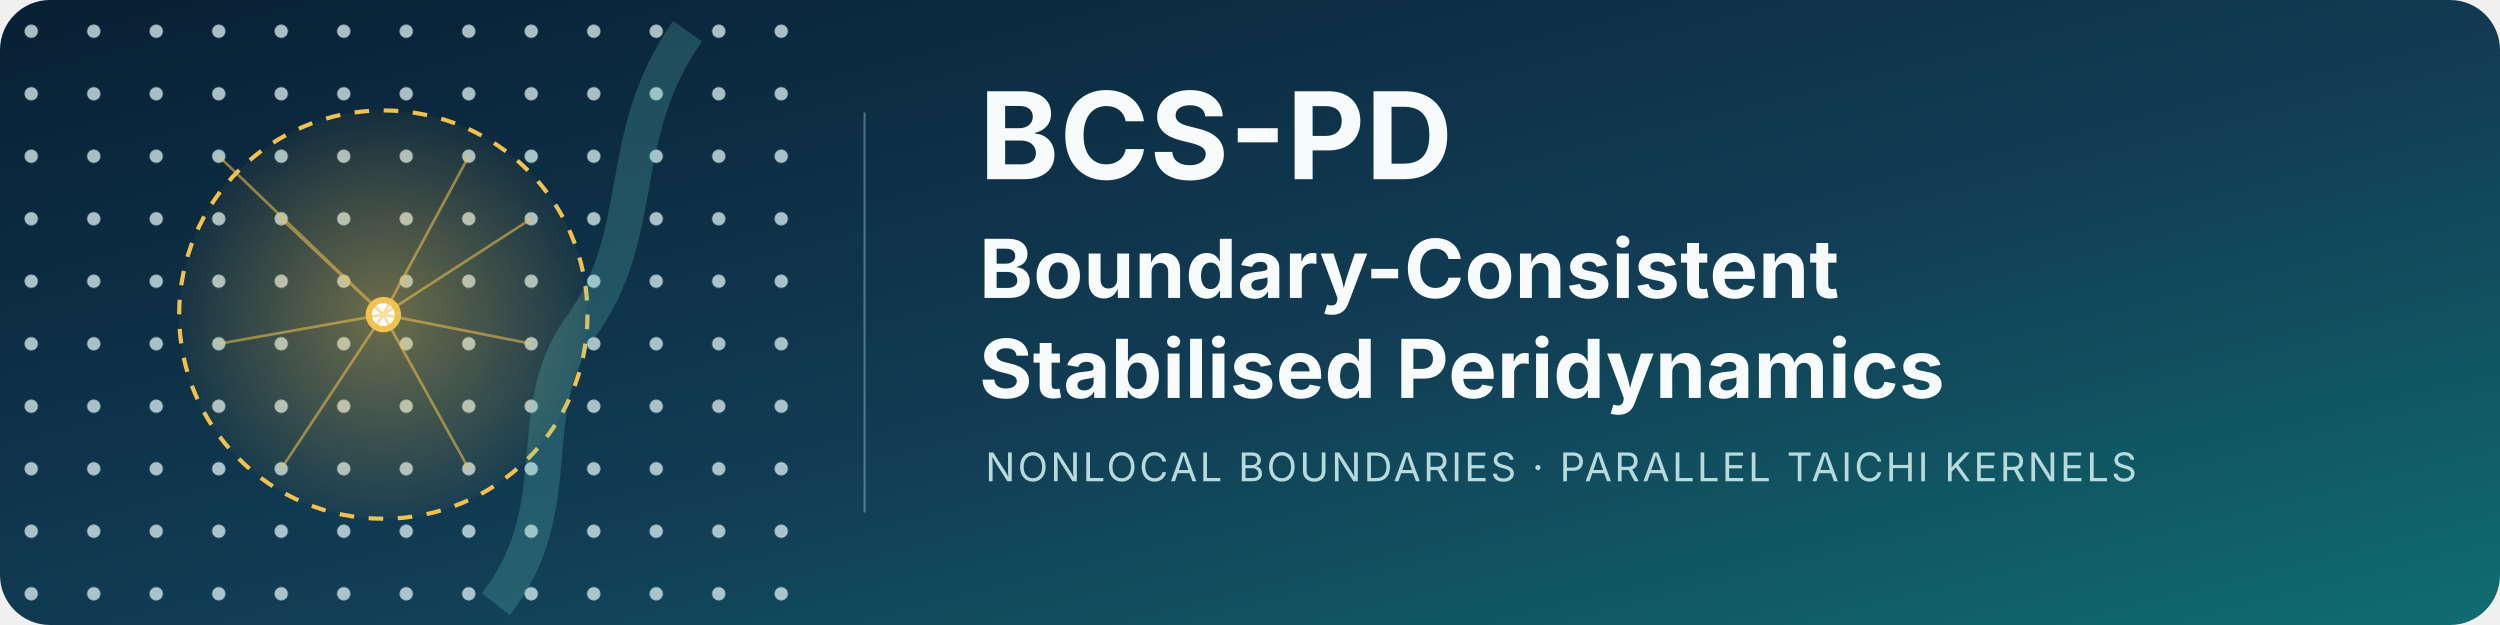
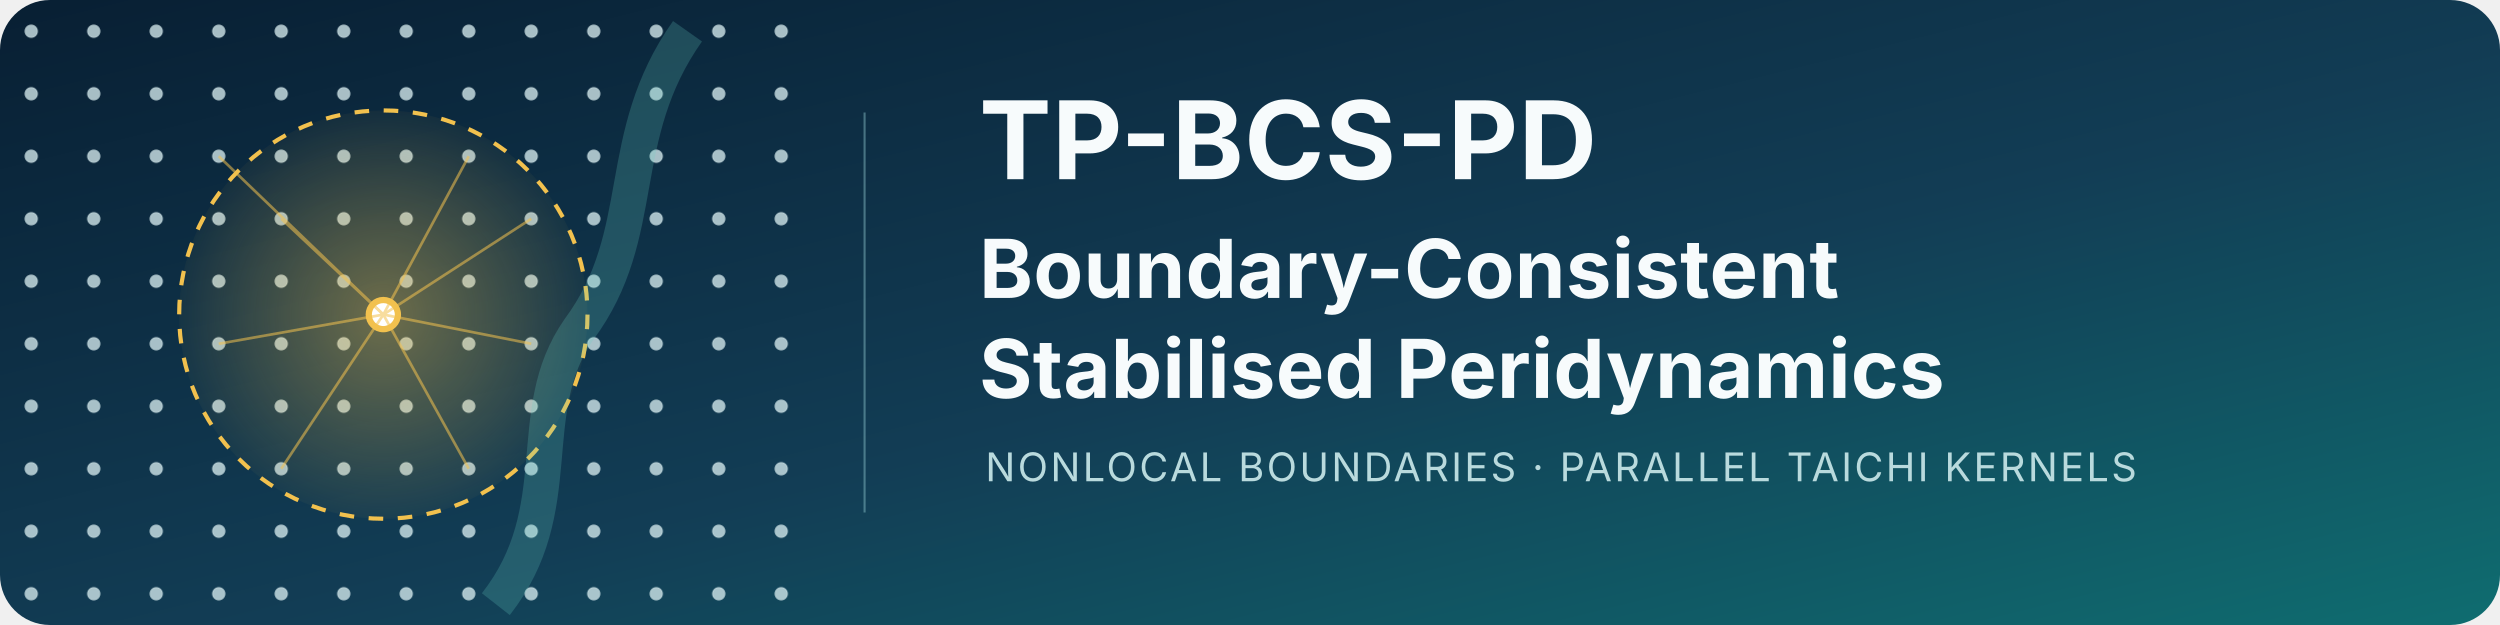
<svg xmlns="http://www.w3.org/2000/svg" width="1200" height="300" viewBox="0 0 1200 300" role="img" aria-labelledby="title desc">
  <defs>
    <linearGradient id="background" x1="0" x2="1" y1="0" y2="1">
      <stop offset="0" stop-color="#081f33" />
      <stop offset="0.55" stop-color="#123d55" />
      <stop offset="1" stop-color="#0f6d70" />
    </linearGradient>
    <radialGradient id="horizon" cx="50%" cy="50%" r="50%">
      <stop offset="0" stop-color="#f2c14e" stop-opacity="0.42" />
      <stop offset="1" stop-color="#f2c14e" stop-opacity="0.04" />
    </radialGradient>
    <pattern id="points" width="30" height="30" patternUnits="userSpaceOnUse">
      <circle cx="15" cy="15" r="3.2" fill="#d9eef0" opacity="0.76" />
    </pattern>
    <clipPath id="panelClip">
      <rect x="0" y="0" width="390" height="300" rx="24" />
    </clipPath>
  </defs>
  <rect width="1200" height="300" rx="24" fill="url(#background)" />
  <g clip-path="url(#panelClip)">
    <rect width="390" height="300" fill="url(#points)" />
    <circle cx="184" cy="151" r="98" fill="url(#horizon)" stroke="#f2c14e" stroke-width="2" stroke-dasharray="7 7" />
    <circle cx="184" cy="151" r="7" fill="#fff" stroke="#f2c14e" stroke-width="3" />
    <g stroke="#f2c14e" stroke-width="1.3" opacity="0.55">
      <line x1="184" y1="151" x2="105" y2="75" />
      <line x1="184" y1="151" x2="135" y2="105" />
      <line x1="184" y1="151" x2="225" y2="75" />
      <line x1="184" y1="151" x2="255" y2="105" />
      <line x1="184" y1="151" x2="105" y2="165" />
      <line x1="184" y1="151" x2="255" y2="165" />
      <line x1="184" y1="151" x2="135" y2="225" />
      <line x1="184" y1="151" x2="225" y2="225" />
    </g>
    <path d="M330 15 C294 66 312 112 278 158 C250 198 274 244 238 290" fill="none" stroke="#69d1c5" stroke-width="17" opacity="0.22" />
  </g>
  <line x1="415" y1="54" x2="415" y2="246" stroke="#8fc8ce" stroke-width="1" opacity="0.45" />
-   <text x="470" y="86" fill="#f7fbfc" font-family="Inter, Arial, sans-serif" font-size="58" font-weight="700" letter-spacing="0.3">BCS-PD</text>
+   <text x="470" y="86" fill="#f7fbfc" font-family="Inter, Arial, sans-serif" font-size="52" font-weight="700" letter-spacing="0.3">TP-BCS-PD</text>
  <text x="470" y="143" fill="#f7fbfc" font-family="Inter, Arial, sans-serif" font-size="39" font-weight="700" letter-spacing="0.2">Boundary-Consistent</text>
  <text x="470" y="191" fill="#f7fbfc" font-family="Inter, Arial, sans-serif" font-size="39" font-weight="700" letter-spacing="0.2">Stabilised Peridynamics</text>
  <text x="473" y="231" fill="#b9dadd" font-family="Inter, Arial, sans-serif" font-size="19" letter-spacing="1.2">NONLOCAL BOUNDARIES · PARALLEL TAICHI KERNELS</text>
</svg>
